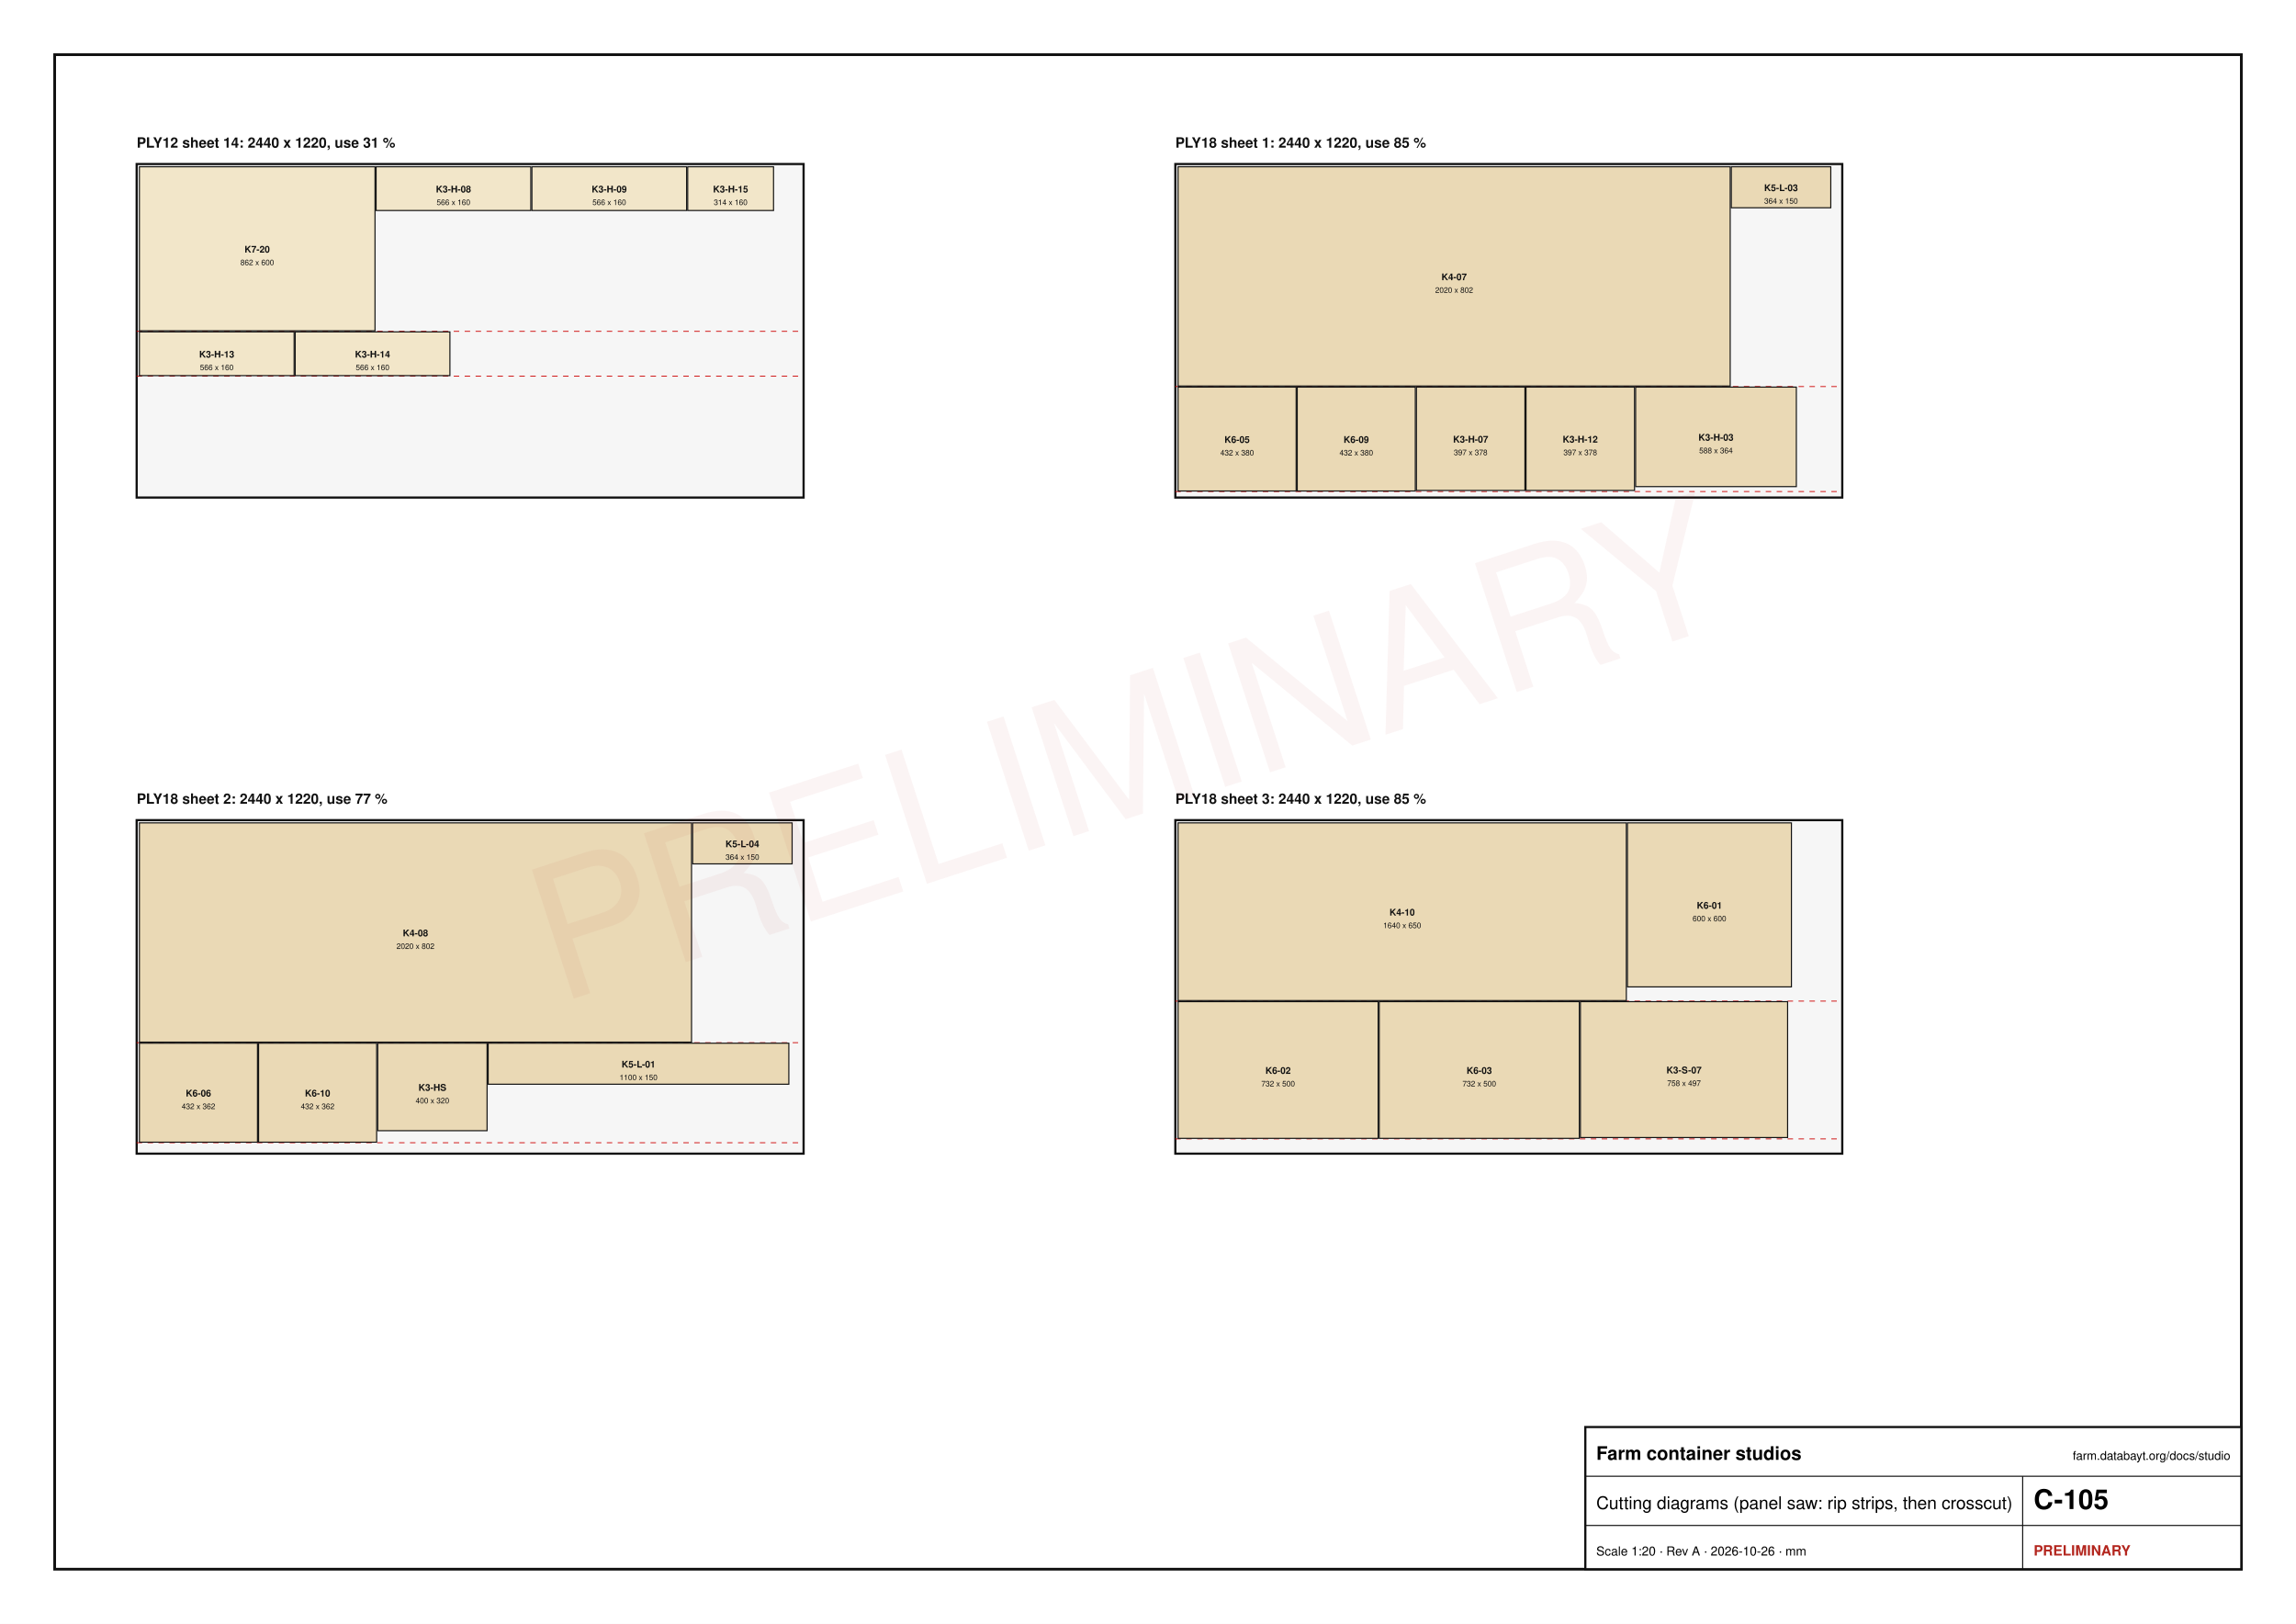
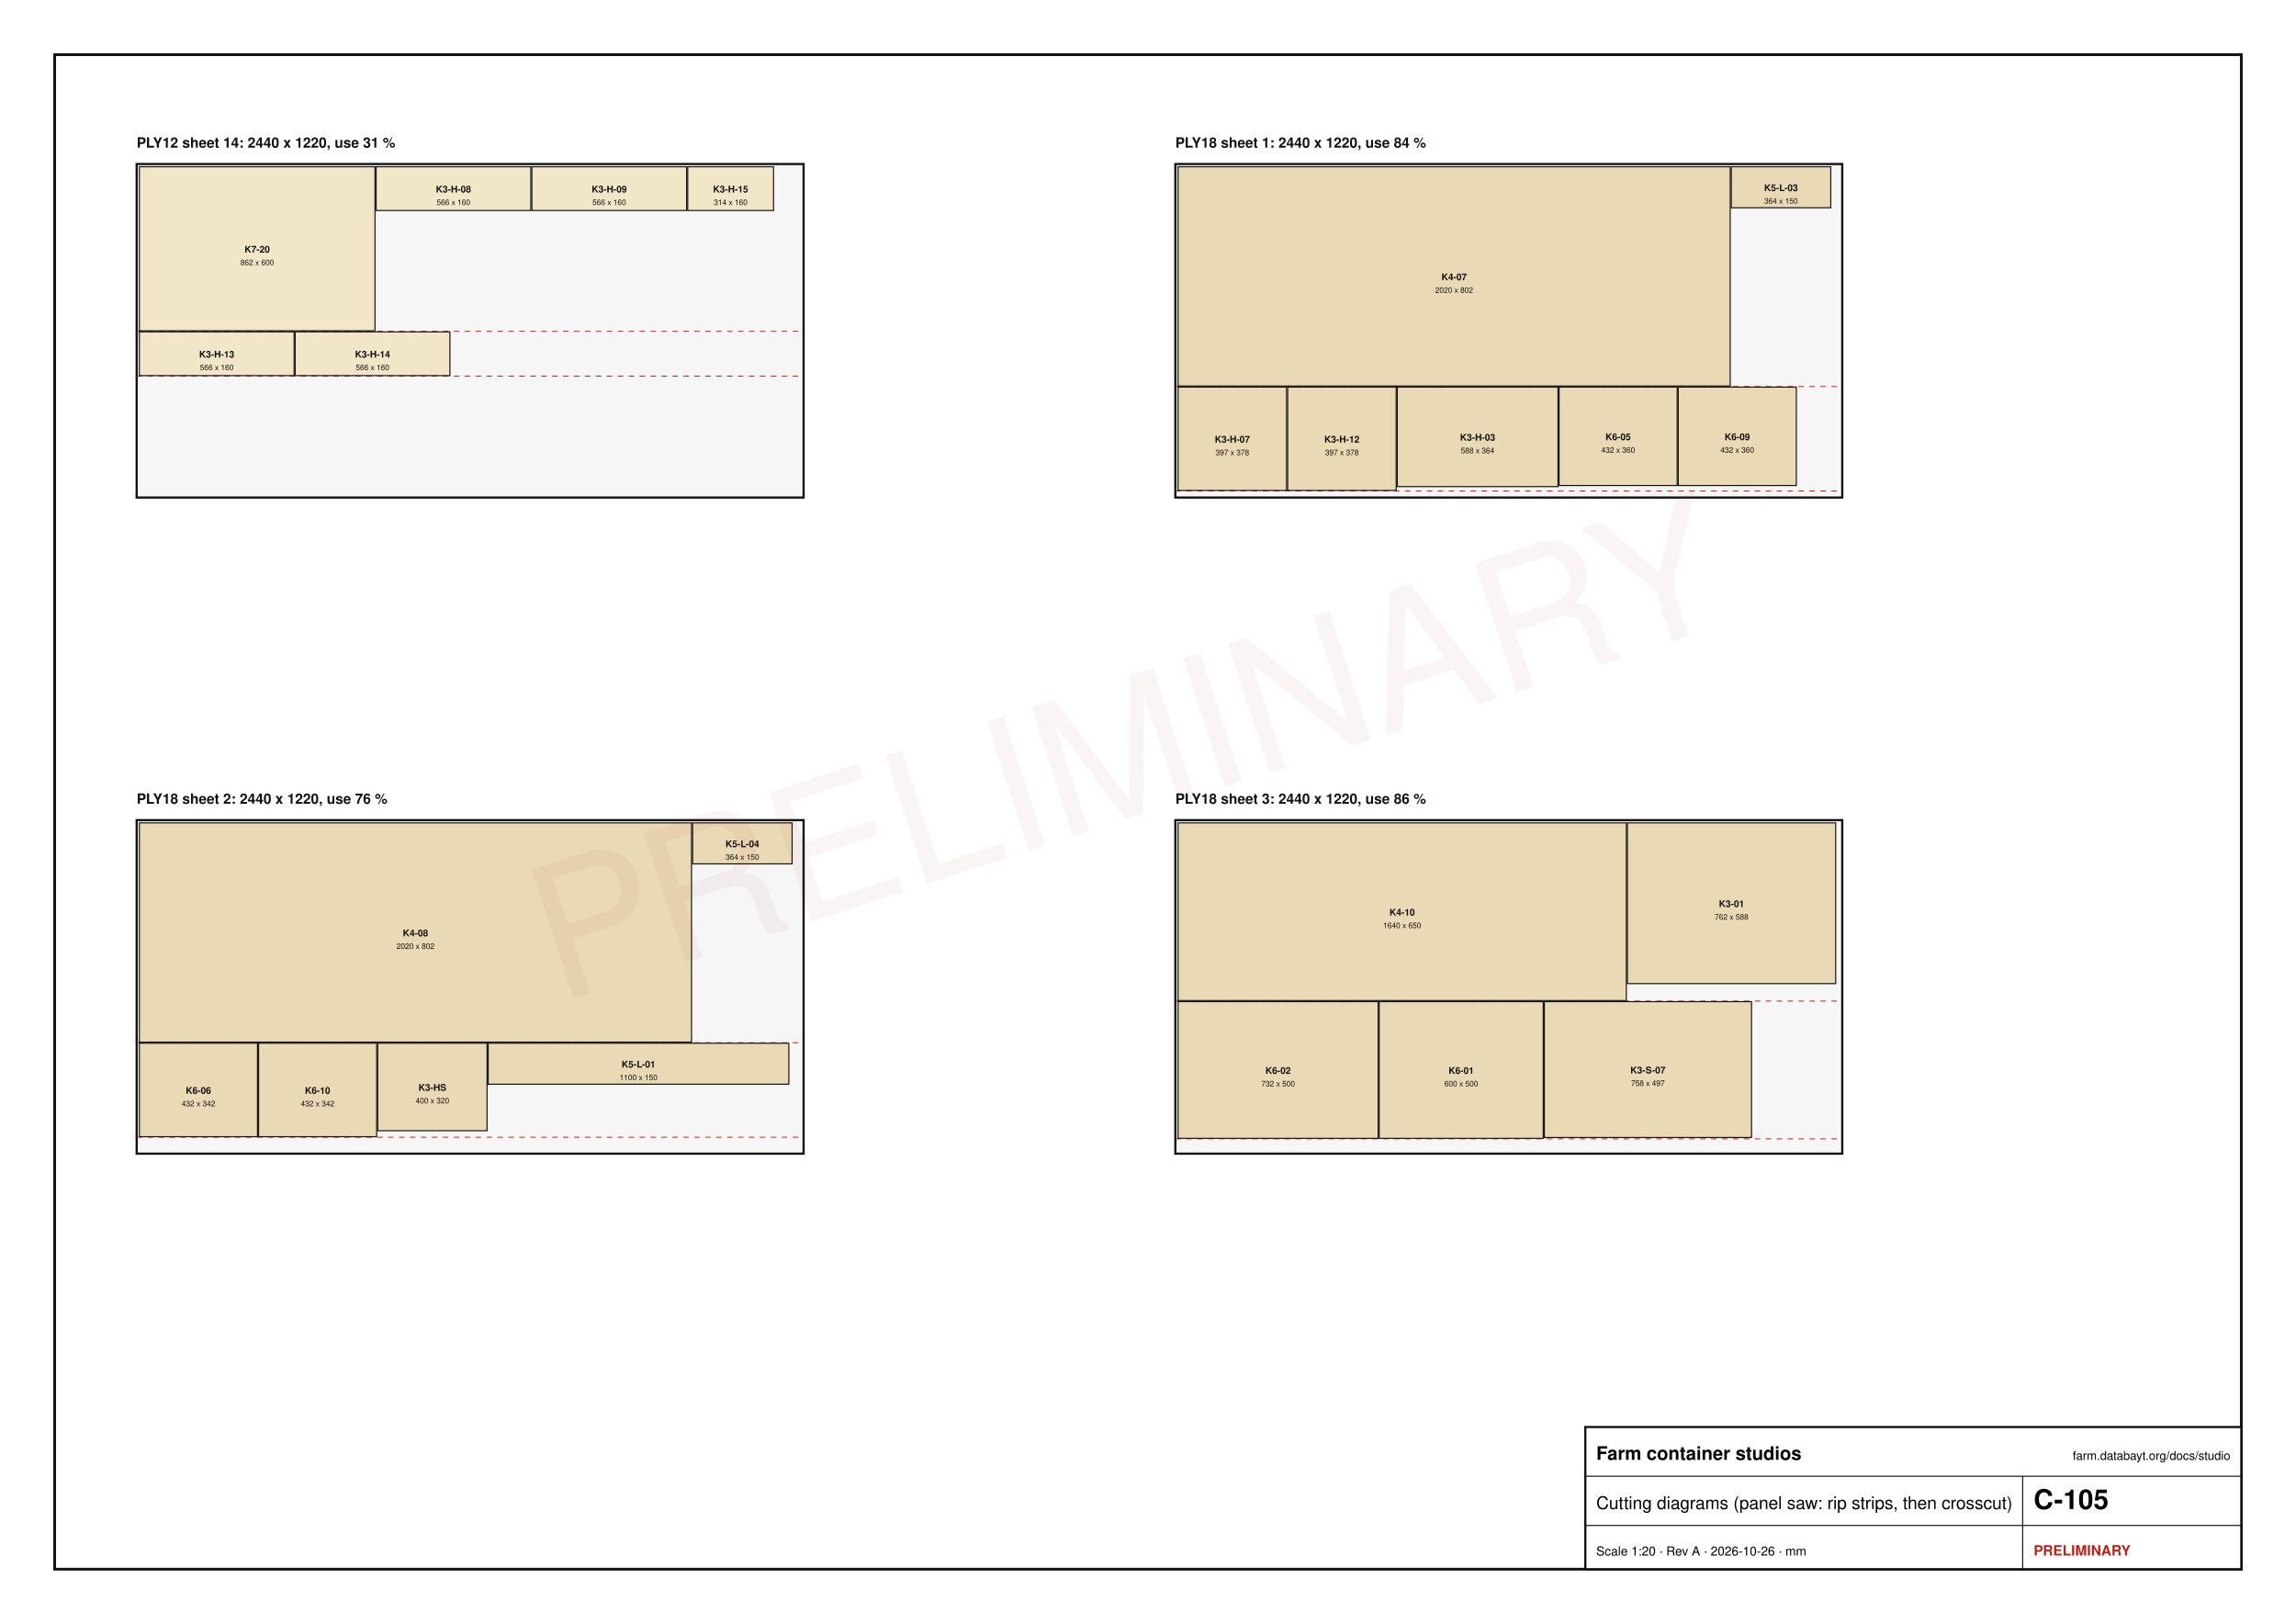
<svg xmlns="http://www.w3.org/2000/svg" width="420mm" height="297mm" viewBox="0 0 420 297" font-family="Helvetica, Arial, sans-serif">
  <rect x="0" y="0" width="420" height="297" fill="#fff" />
  <rect x="10" y="10" width="400" height="277" fill="none" stroke="#111" stroke-width="0.5" />
  <text x="25" y="27" font-size="2.6" text-anchor="start" font-weight="bold" fill="#111">PLY12 sheet 14: 2440 x 1220, use 31 %</text>
  <rect x="25" y="30" width="122" height="61" fill="#f6f6f6" stroke="#111" stroke-width="0.4" />
  <line x1="25" y1="60.6" x2="147" y2="60.6" stroke="#c00" stroke-width="0.15" stroke-dasharray="1,1" />
  <line x1="25" y1="68.8" x2="147" y2="68.8" stroke="#c00" stroke-width="0.15" stroke-dasharray="1,1" />
  <rect x="25.5" y="30.5" width="43.1" height="30" fill="#f2e6c9" stroke="#111" stroke-width="0.2" />
  <text x="47.05" y="46.2" font-size="1.7" text-anchor="middle" font-weight="bold" fill="#111">K7-20</text>
  <text x="47.05" y="48.5" font-size="1.4" text-anchor="middle" font-weight="normal" fill="#111">862 x 600</text>
  <rect x="68.8" y="30.5" width="28.3" height="8" fill="#f2e6c9" stroke="#111" stroke-width="0.2" />
  <text x="82.95" y="35.2" font-size="1.7" text-anchor="middle" font-weight="bold" fill="#111">K3-H-08</text>
  <text x="82.95" y="37.5" font-size="1.4" text-anchor="middle" font-weight="normal" fill="#111">566 x 160</text>
  <rect x="97.3" y="30.5" width="28.3" height="8" fill="#f2e6c9" stroke="#111" stroke-width="0.2" />
  <text x="111.45" y="35.2" font-size="1.7" text-anchor="middle" font-weight="bold" fill="#111">K3-H-09</text>
  <text x="111.45" y="37.5" font-size="1.4" text-anchor="middle" font-weight="normal" fill="#111">566 x 160</text>
  <rect x="25.5" y="60.7" width="28.3" height="8" fill="#f2e6c9" stroke="#111" stroke-width="0.2" />
  <text x="39.65" y="65.4" font-size="1.7" text-anchor="middle" font-weight="bold" fill="#111">K3-H-13</text>
  <text x="39.65" y="67.7" font-size="1.4" text-anchor="middle" font-weight="normal" fill="#111">566 x 160</text>
  <rect x="54" y="60.7" width="28.3" height="8" fill="#f2e6c9" stroke="#111" stroke-width="0.2" />
  <text x="68.15" y="65.4" font-size="1.7" text-anchor="middle" font-weight="bold" fill="#111">K3-H-14</text>
  <text x="68.15" y="67.7" font-size="1.4" text-anchor="middle" font-weight="normal" fill="#111">566 x 160</text>
  <rect x="125.8" y="30.5" width="15.7" height="8" fill="#f2e6c9" stroke="#111" stroke-width="0.2" />
  <text x="133.65" y="35.2" font-size="1.7" text-anchor="middle" font-weight="bold" fill="#111">K3-H-15</text>
  <text x="133.65" y="37.5" font-size="1.4" text-anchor="middle" font-weight="normal" fill="#111">314 x 160</text>
-   <text x="215" y="27" font-size="2.6" text-anchor="start" font-weight="bold" fill="#111">PLY18 sheet 1: 2440 x 1220, use 85 %</text>
+   <text x="215" y="27" font-size="2.6" text-anchor="start" font-weight="bold" fill="#111">PLY18 sheet 1: 2440 x 1220, use 84 %</text>
  <rect x="215" y="30" width="122" height="61" fill="#f6f6f6" stroke="#111" stroke-width="0.4" />
  <line x1="215" y1="70.7" x2="337" y2="70.7" stroke="#c00" stroke-width="0.15" stroke-dasharray="1,1" />
-   <line x1="215" y1="89.9" x2="337" y2="89.9" stroke="#c00" stroke-width="0.15" stroke-dasharray="1,1" />
+   <line x1="215" y1="89.8" x2="337" y2="89.8" stroke="#c00" stroke-width="0.15" stroke-dasharray="1,1" />
  <rect x="215.5" y="30.5" width="101" height="40.1" fill="#ead9b5" stroke="#111" stroke-width="0.2" />
  <text x="266" y="51.25" font-size="1.7" text-anchor="middle" font-weight="bold" fill="#111">K4-07</text>
  <text x="266" y="53.55" font-size="1.4" text-anchor="middle" font-weight="normal" fill="#111">2020 x 802</text>
-   <rect x="215.5" y="70.8" width="21.6" height="19" fill="#ead9b5" stroke="#111" stroke-width="0.2" />
-   <text x="226.3" y="81" font-size="1.7" text-anchor="middle" font-weight="bold" fill="#111">K6-05</text>
-   <text x="226.3" y="83.3" font-size="1.4" text-anchor="middle" font-weight="normal" fill="#111">432 x 380</text>
-   <rect x="237.3" y="70.8" width="21.6" height="19" fill="#ead9b5" stroke="#111" stroke-width="0.2" />
-   <text x="248.1" y="81" font-size="1.7" text-anchor="middle" font-weight="bold" fill="#111">K6-09</text>
-   <text x="248.1" y="83.3" font-size="1.4" text-anchor="middle" font-weight="normal" fill="#111">432 x 380</text>
-   <rect x="259.1" y="70.8" width="19.85" height="18.9" fill="#ead9b5" stroke="#111" stroke-width="0.2" />
-   <text x="269.02" y="80.95" font-size="1.7" text-anchor="middle" font-weight="bold" fill="#111">K3-H-07</text>
-   <text x="269.02" y="83.25" font-size="1.4" text-anchor="middle" font-weight="normal" fill="#111">397 x 378</text>
-   <rect x="279.15" y="70.8" width="19.85" height="18.9" fill="#ead9b5" stroke="#111" stroke-width="0.2" />
-   <text x="289.07" y="80.95" font-size="1.7" text-anchor="middle" font-weight="bold" fill="#111">K3-H-12</text>
-   <text x="289.07" y="83.25" font-size="1.4" text-anchor="middle" font-weight="normal" fill="#111">397 x 378</text>
-   <rect x="299.2" y="70.8" width="29.4" height="18.2" fill="#ead9b5" stroke="#111" stroke-width="0.2" />
-   <text x="313.9" y="80.6" font-size="1.7" text-anchor="middle" font-weight="bold" fill="#111">K3-H-03</text>
-   <text x="313.9" y="82.9" font-size="1.4" text-anchor="middle" font-weight="normal" fill="#111">588 x 364</text>
+   <rect x="215.5" y="70.8" width="19.85" height="18.9" fill="#ead9b5" stroke="#111" stroke-width="0.2" />
+   <text x="225.43" y="80.95" font-size="1.7" text-anchor="middle" font-weight="bold" fill="#111">K3-H-07</text>
+   <text x="225.43" y="83.25" font-size="1.4" text-anchor="middle" font-weight="normal" fill="#111">397 x 378</text>
+   <rect x="235.55" y="70.8" width="19.85" height="18.9" fill="#ead9b5" stroke="#111" stroke-width="0.2" />
+   <text x="245.47" y="80.95" font-size="1.7" text-anchor="middle" font-weight="bold" fill="#111">K3-H-12</text>
+   <text x="245.47" y="83.25" font-size="1.4" text-anchor="middle" font-weight="normal" fill="#111">397 x 378</text>
+   <rect x="255.6" y="70.8" width="29.4" height="18.2" fill="#ead9b5" stroke="#111" stroke-width="0.2" />
+   <text x="270.3" y="80.6" font-size="1.7" text-anchor="middle" font-weight="bold" fill="#111">K3-H-03</text>
+   <text x="270.3" y="82.9" font-size="1.4" text-anchor="middle" font-weight="normal" fill="#111">588 x 364</text>
+   <rect x="285.2" y="70.8" width="21.6" height="18" fill="#ead9b5" stroke="#111" stroke-width="0.2" />
+   <text x="296" y="80.5" font-size="1.7" text-anchor="middle" font-weight="bold" fill="#111">K6-05</text>
+   <text x="296" y="82.8" font-size="1.4" text-anchor="middle" font-weight="normal" fill="#111">432 x 360</text>
+   <rect x="307" y="70.8" width="21.6" height="18" fill="#ead9b5" stroke="#111" stroke-width="0.2" />
+   <text x="317.8" y="80.5" font-size="1.7" text-anchor="middle" font-weight="bold" fill="#111">K6-09</text>
+   <text x="317.8" y="82.8" font-size="1.4" text-anchor="middle" font-weight="normal" fill="#111">432 x 360</text>
  <rect x="316.7" y="30.5" width="18.2" height="7.5" fill="#ead9b5" stroke="#111" stroke-width="0.2" />
  <text x="325.8" y="34.95" font-size="1.7" text-anchor="middle" font-weight="bold" fill="#111">K5-L-03</text>
  <text x="325.8" y="37.25" font-size="1.4" text-anchor="middle" font-weight="normal" fill="#111">364 x 150</text>
-   <text x="25" y="147" font-size="2.6" text-anchor="start" font-weight="bold" fill="#111">PLY18 sheet 2: 2440 x 1220, use 77 %</text>
+   <text x="25" y="147" font-size="2.6" text-anchor="start" font-weight="bold" fill="#111">PLY18 sheet 2: 2440 x 1220, use 76 %</text>
  <rect x="25" y="150" width="122" height="61" fill="#f6f6f6" stroke="#111" stroke-width="0.4" />
  <line x1="25" y1="190.7" x2="147" y2="190.7" stroke="#c00" stroke-width="0.15" stroke-dasharray="1,1" />
-   <line x1="25" y1="209" x2="147" y2="209" stroke="#c00" stroke-width="0.15" stroke-dasharray="1,1" />
+   <line x1="25" y1="208" x2="147" y2="208" stroke="#c00" stroke-width="0.15" stroke-dasharray="1,1" />
  <rect x="25.5" y="150.5" width="101" height="40.1" fill="#ead9b5" stroke="#111" stroke-width="0.2" />
  <text x="76" y="171.25" font-size="1.7" text-anchor="middle" font-weight="bold" fill="#111">K4-08</text>
  <text x="76" y="173.55" font-size="1.4" text-anchor="middle" font-weight="normal" fill="#111">2020 x 802</text>
-   <rect x="25.5" y="190.8" width="21.6" height="18.1" fill="#ead9b5" stroke="#111" stroke-width="0.2" />
-   <text x="36.3" y="200.55" font-size="1.7" text-anchor="middle" font-weight="bold" fill="#111">K6-06</text>
-   <text x="36.3" y="202.85" font-size="1.4" text-anchor="middle" font-weight="normal" fill="#111">432 x 362</text>
-   <rect x="47.3" y="190.8" width="21.6" height="18.1" fill="#ead9b5" stroke="#111" stroke-width="0.2" />
-   <text x="58.1" y="200.55" font-size="1.7" text-anchor="middle" font-weight="bold" fill="#111">K6-10</text>
-   <text x="58.1" y="202.85" font-size="1.4" text-anchor="middle" font-weight="normal" fill="#111">432 x 362</text>
+   <rect x="25.5" y="190.8" width="21.6" height="17.1" fill="#ead9b5" stroke="#111" stroke-width="0.2" />
+   <text x="36.3" y="200.05" font-size="1.7" text-anchor="middle" font-weight="bold" fill="#111">K6-06</text>
+   <text x="36.3" y="202.35" font-size="1.4" text-anchor="middle" font-weight="normal" fill="#111">432 x 342</text>
+   <rect x="47.3" y="190.8" width="21.6" height="17.1" fill="#ead9b5" stroke="#111" stroke-width="0.2" />
+   <text x="58.1" y="200.05" font-size="1.7" text-anchor="middle" font-weight="bold" fill="#111">K6-10</text>
+   <text x="58.1" y="202.35" font-size="1.4" text-anchor="middle" font-weight="normal" fill="#111">432 x 342</text>
  <rect x="69.1" y="190.8" width="20" height="16" fill="#ead9b5" stroke="#111" stroke-width="0.2" />
  <text x="79.1" y="199.5" font-size="1.7" text-anchor="middle" font-weight="bold" fill="#111">K3-HS</text>
  <text x="79.1" y="201.8" font-size="1.4" text-anchor="middle" font-weight="normal" fill="#111">400 x 320</text>
  <rect x="89.3" y="190.8" width="55" height="7.5" fill="#ead9b5" stroke="#111" stroke-width="0.2" />
  <text x="116.8" y="195.25" font-size="1.7" text-anchor="middle" font-weight="bold" fill="#111">K5-L-01</text>
  <text x="116.8" y="197.55" font-size="1.4" text-anchor="middle" font-weight="normal" fill="#111">1100 x 150</text>
  <rect x="126.7" y="150.5" width="18.2" height="7.5" fill="#ead9b5" stroke="#111" stroke-width="0.2" />
  <text x="135.8" y="154.95" font-size="1.7" text-anchor="middle" font-weight="bold" fill="#111">K5-L-04</text>
  <text x="135.8" y="157.25" font-size="1.4" text-anchor="middle" font-weight="normal" fill="#111">364 x 150</text>
-   <text x="215" y="147" font-size="2.6" text-anchor="start" font-weight="bold" fill="#111">PLY18 sheet 3: 2440 x 1220, use 85 %</text>
+   <text x="215" y="147" font-size="2.6" text-anchor="start" font-weight="bold" fill="#111">PLY18 sheet 3: 2440 x 1220, use 86 %</text>
  <rect x="215" y="150" width="122" height="61" fill="#f6f6f6" stroke="#111" stroke-width="0.4" />
  <line x1="215" y1="183.1" x2="337" y2="183.1" stroke="#c00" stroke-width="0.15" stroke-dasharray="1,1" />
  <line x1="215" y1="208.3" x2="337" y2="208.3" stroke="#c00" stroke-width="0.15" stroke-dasharray="1,1" />
  <rect x="215.5" y="150.5" width="82" height="32.5" fill="#ead9b5" stroke="#111" stroke-width="0.2" />
  <text x="256.5" y="167.45" font-size="1.7" text-anchor="middle" font-weight="bold" fill="#111">K4-10</text>
  <text x="256.5" y="169.75" font-size="1.4" text-anchor="middle" font-weight="normal" fill="#111">1640 x 650</text>
-   <rect x="297.7" y="150.5" width="30" height="30" fill="#ead9b5" stroke="#111" stroke-width="0.2" />
-   <text x="312.7" y="166.2" font-size="1.7" text-anchor="middle" font-weight="bold" fill="#111">K6-01</text>
-   <text x="312.7" y="168.5" font-size="1.4" text-anchor="middle" font-weight="normal" fill="#111">600 x 600</text>
+   <rect x="297.7" y="150.5" width="38.1" height="29.4" fill="#ead9b5" stroke="#111" stroke-width="0.2" />
+   <text x="316.75" y="165.9" font-size="1.7" text-anchor="middle" font-weight="bold" fill="#111">K3-01</text>
+   <text x="316.75" y="168.2" font-size="1.4" text-anchor="middle" font-weight="normal" fill="#111">762 x 588</text>
  <rect x="215.5" y="183.2" width="36.6" height="25" fill="#ead9b5" stroke="#111" stroke-width="0.2" />
  <text x="233.8" y="196.4" font-size="1.7" text-anchor="middle" font-weight="bold" fill="#111">K6-02</text>
  <text x="233.8" y="198.7" font-size="1.4" text-anchor="middle" font-weight="normal" fill="#111">732 x 500</text>
-   <rect x="252.3" y="183.2" width="36.6" height="25" fill="#ead9b5" stroke="#111" stroke-width="0.2" />
-   <text x="270.6" y="196.4" font-size="1.7" text-anchor="middle" font-weight="bold" fill="#111">K6-03</text>
-   <text x="270.6" y="198.7" font-size="1.4" text-anchor="middle" font-weight="normal" fill="#111">732 x 500</text>
-   <rect x="289.1" y="183.2" width="37.9" height="24.85" fill="#ead9b5" stroke="#111" stroke-width="0.2" />
-   <text x="308.05" y="196.32" font-size="1.7" text-anchor="middle" font-weight="bold" fill="#111">K3-S-07</text>
-   <text x="308.05" y="198.62" font-size="1.4" text-anchor="middle" font-weight="normal" fill="#111">758 x 497</text>
+   <rect x="252.3" y="183.2" width="30" height="25" fill="#ead9b5" stroke="#111" stroke-width="0.2" />
+   <text x="267.3" y="196.4" font-size="1.7" text-anchor="middle" font-weight="bold" fill="#111">K6-01</text>
+   <text x="267.3" y="198.7" font-size="1.4" text-anchor="middle" font-weight="normal" fill="#111">600 x 500</text>
+   <rect x="282.5" y="183.2" width="37.9" height="24.85" fill="#ead9b5" stroke="#111" stroke-width="0.2" />
+   <text x="301.45" y="196.32" font-size="1.7" text-anchor="middle" font-weight="bold" fill="#111">K3-S-07</text>
+   <text x="301.45" y="198.62" font-size="1.4" text-anchor="middle" font-weight="normal" fill="#111">758 x 497</text>
  <rect x="290" y="261" width="120" height="26" fill="#fff" stroke="#111" stroke-width="0.4" />
  <line x1="290" y1="270" x2="410" y2="270" stroke="#111" stroke-width="0.2" />
  <line x1="290" y1="279" x2="410" y2="279" stroke="#111" stroke-width="0.2" />
  <line x1="370" y1="270" x2="370" y2="287" stroke="#111" stroke-width="0.2" />
  <text x="292" y="267" font-size="3.4" font-weight="bold">Farm container studios</text>
  <text x="408" y="267" font-size="2.2" text-anchor="end">farm.databayt.org/docs/studio</text>
  <text x="292" y="276" font-size="3.2">Cutting diagrams (panel saw: rip strips, then crosscut)</text>
  <text x="372" y="276" font-size="5" font-weight="bold">C-105</text>
  <text x="292" y="284.5" font-size="2.3">Scale 1:20 · Rev A · 2026-10-26 · mm</text>
  <text x="372" y="284.5" font-size="2.6" font-weight="bold" fill="#b3261e">PRELIMINARY</text>
  <text x="210.0" y="148.5" font-size="34" fill="#b3261e" fill-opacity="0.05" text-anchor="middle" transform="rotate(-18 210.0 148.5)">PRELIMINARY</text>
</svg>
